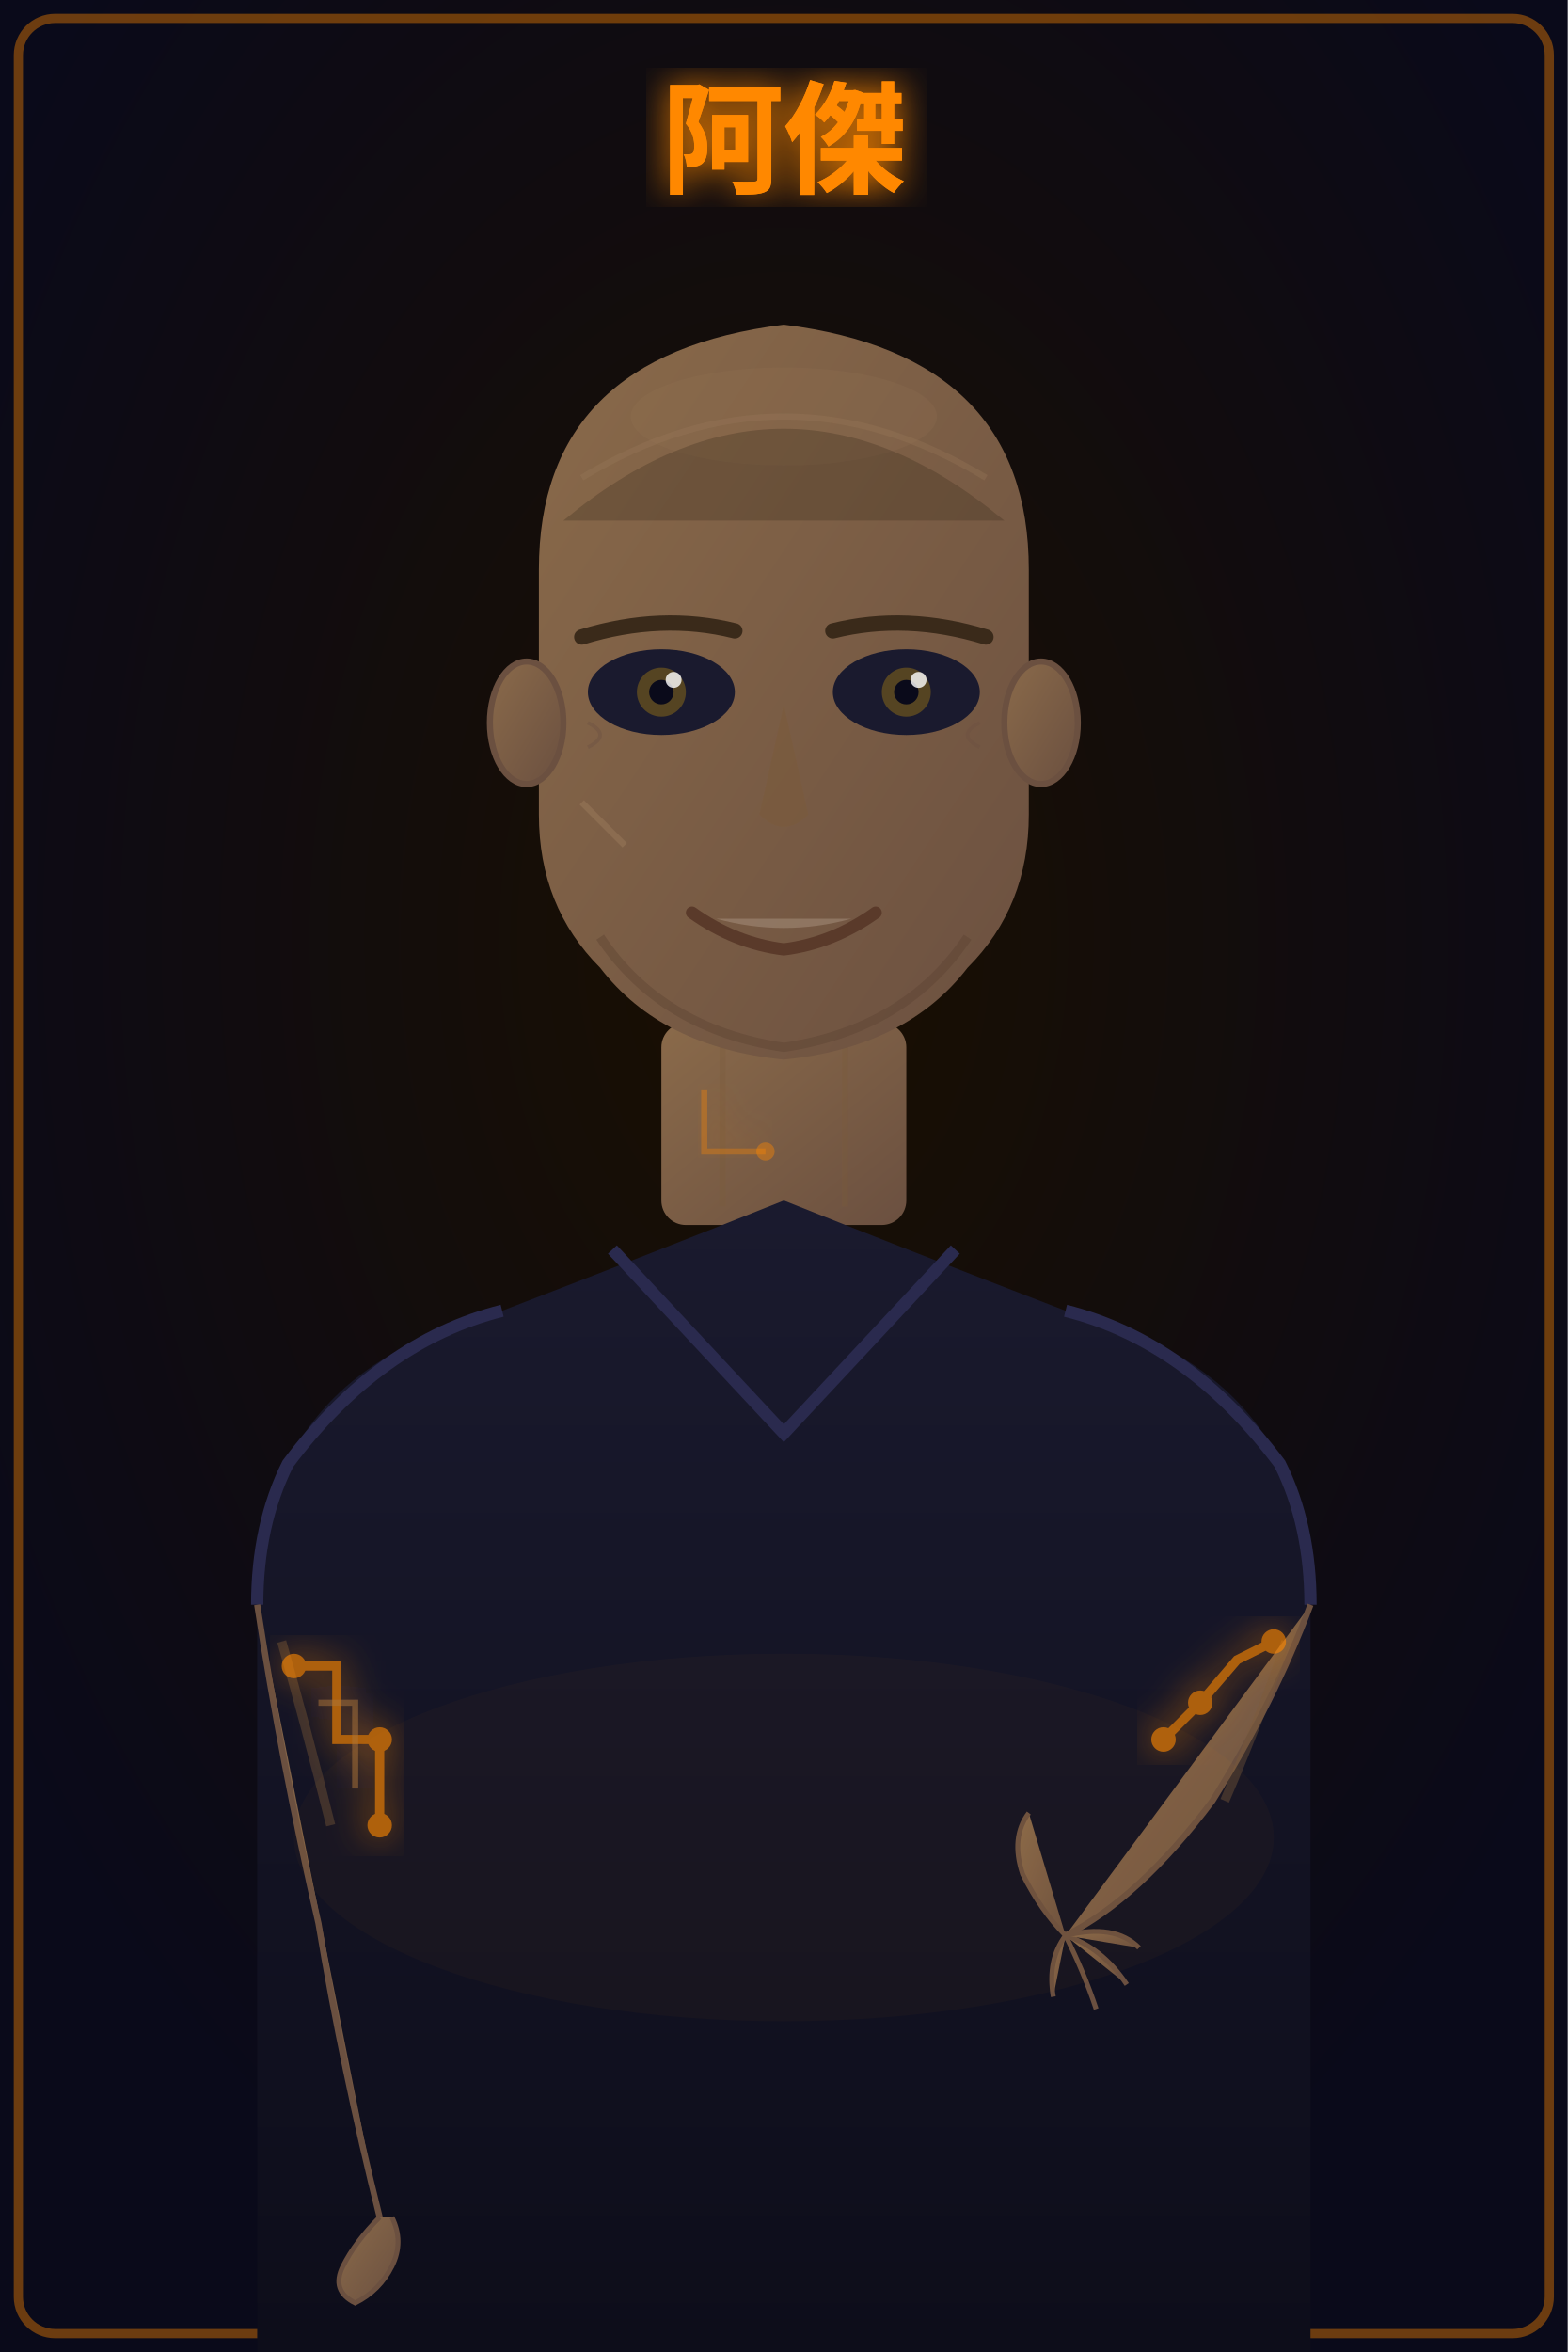
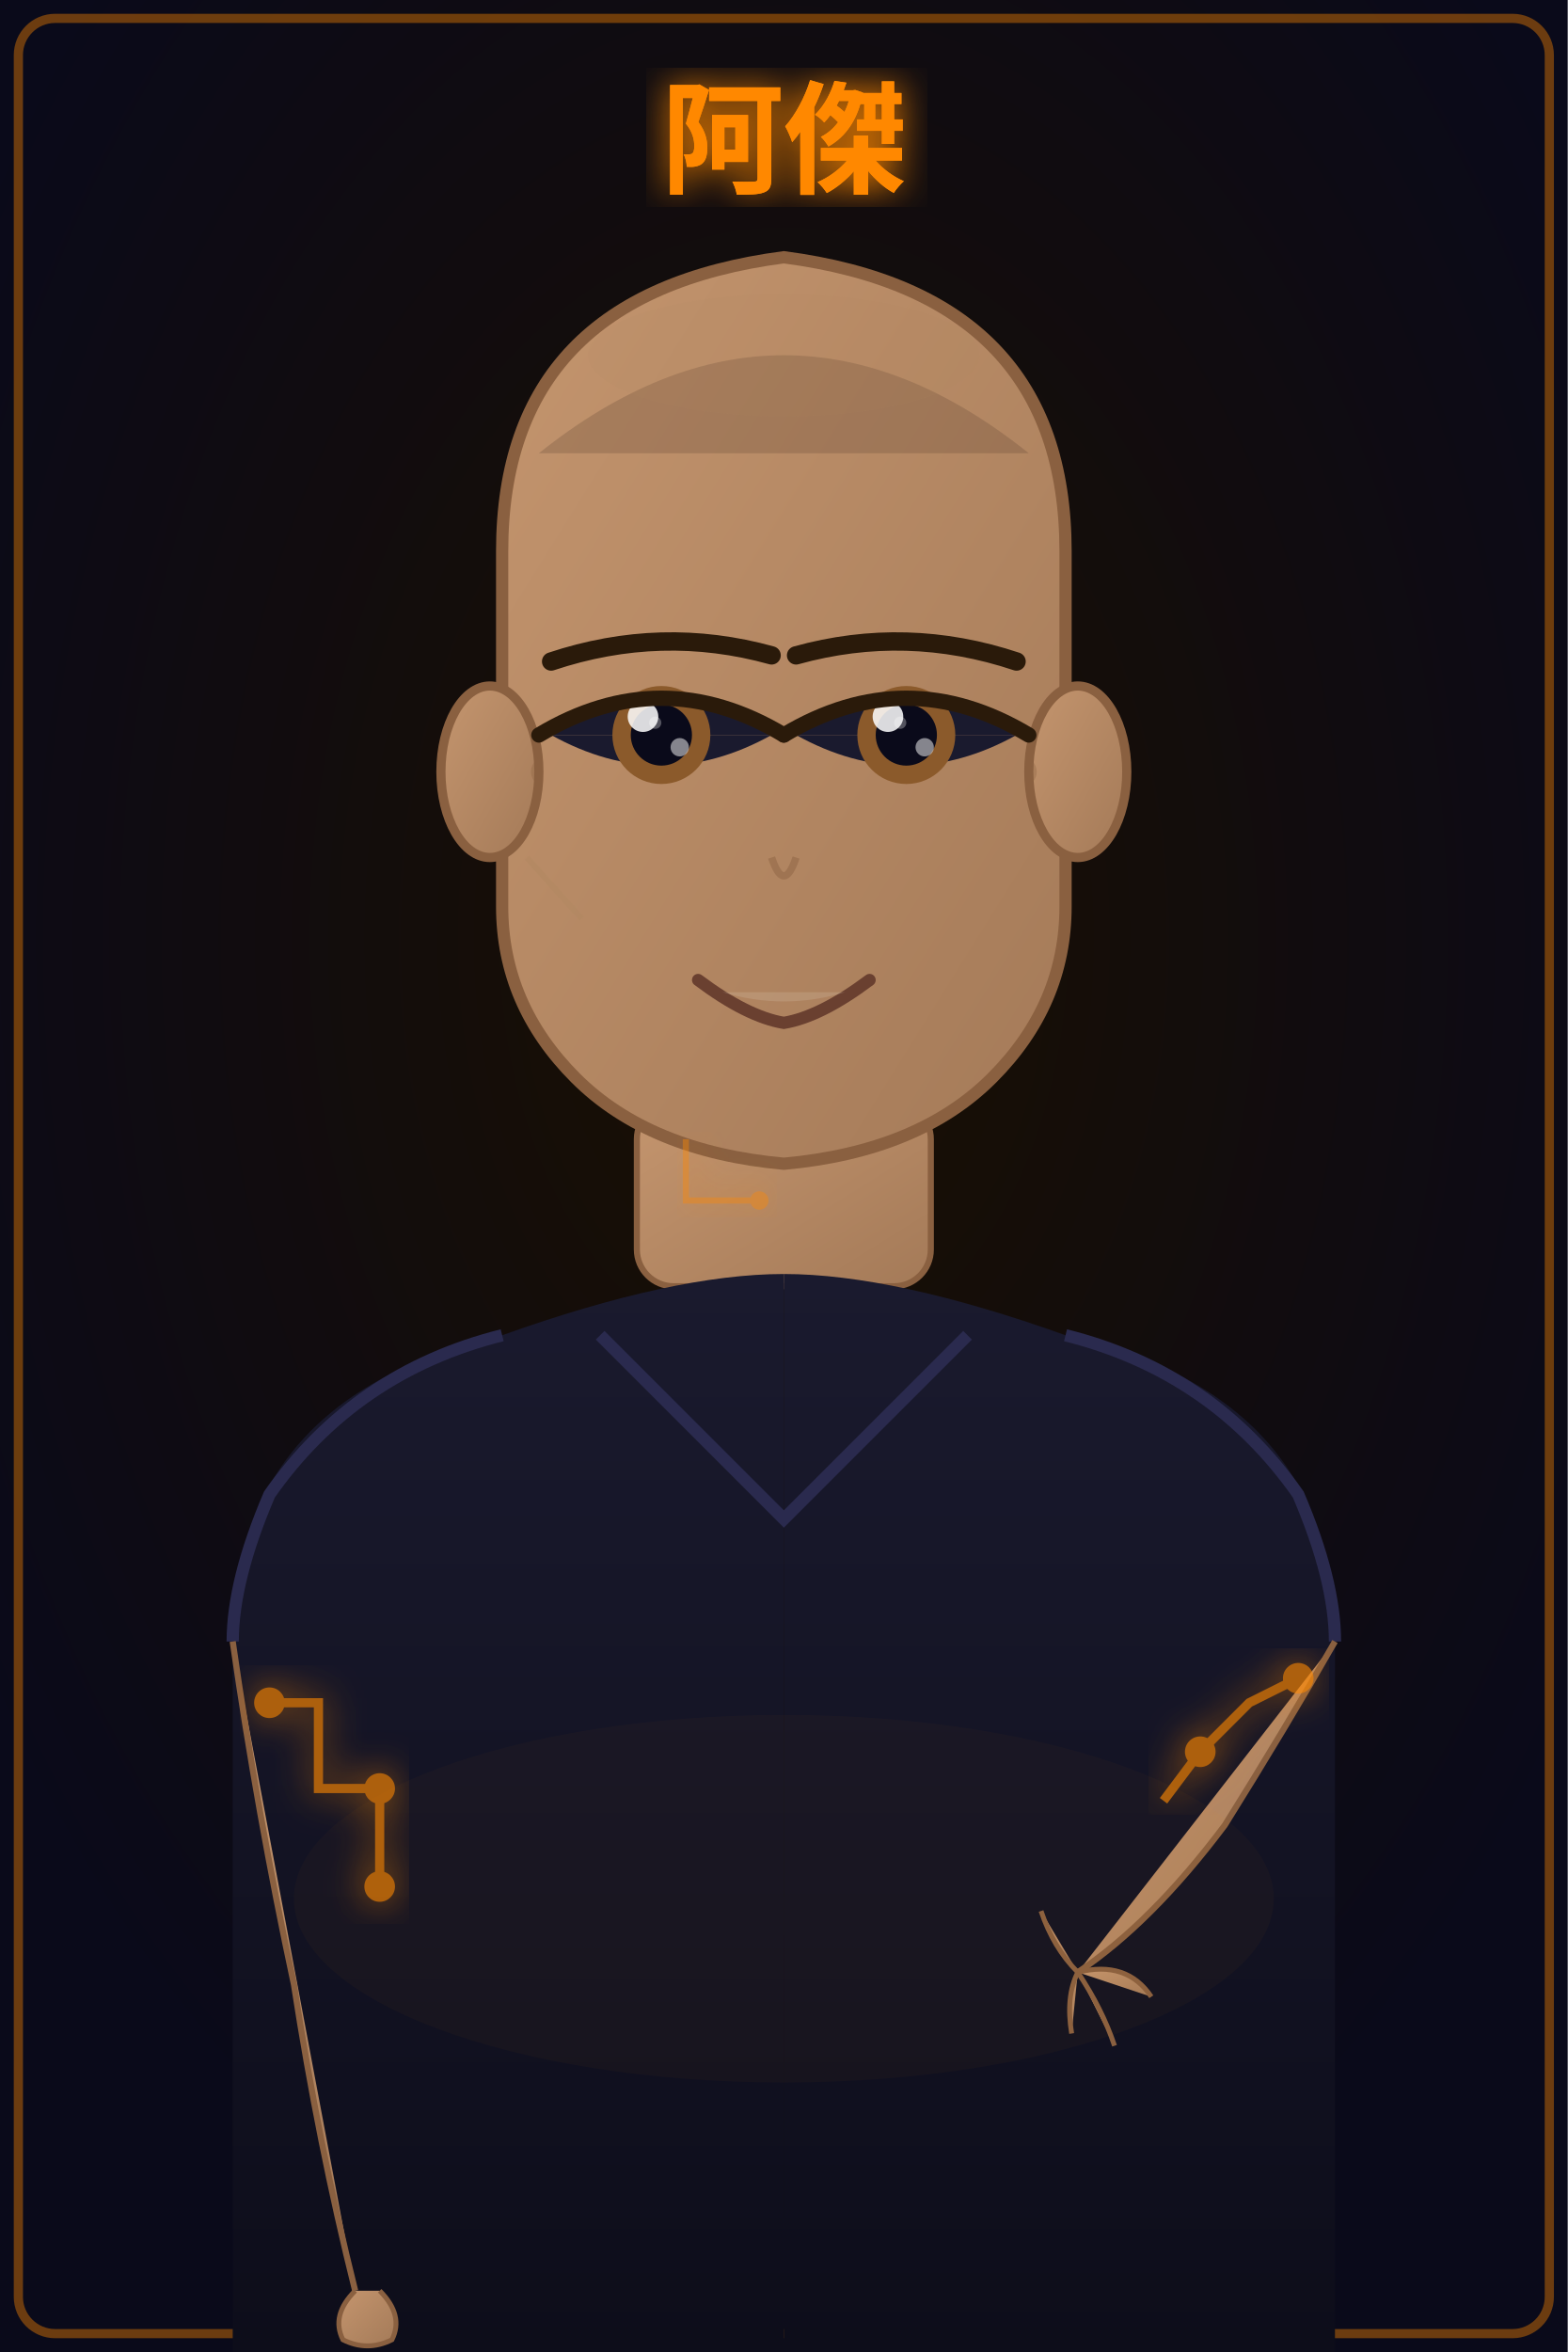
<svg xmlns="http://www.w3.org/2000/svg" width="256" height="384" viewBox="0 0 256 384">
  <defs>
    <radialGradient id="bg_glow" cx="50%" cy="40%" r="60%">
      <stop offset="0%" stop-color="#1a0f00" />
      <stop offset="100%" stop-color="#0a0a1a" />
    </radialGradient>
    <filter id="neon_orange">
      <feGaussianBlur stdDeviation="3" result="blur" />
      <feComposite in="SourceGraphic" in2="blur" operator="over" />
    </filter>
-     <filter id="soft_glow">
-       <feGaussianBlur stdDeviation="5" result="blur" />
-       <feComposite in="SourceGraphic" in2="blur" operator="over" />
-     </filter>
    <linearGradient id="skin_grad" x1="0%" y1="0%" x2="100%" y2="100%">
-       <stop offset="0%" stop-color="#8a6a4a" />
-       <stop offset="100%" stop-color="#6b5040" />
+       <stop offset="0%" stop-color="#c4956e" />
+       <stop offset="100%" stop-color="#a47a58" />
    </linearGradient>
    <linearGradient id="shirt_grad" x1="0%" y1="0%" x2="0%" y2="100%">
      <stop offset="0%" stop-color="#1a1a2e" />
      <stop offset="100%" stop-color="#0d0d1a" />
    </linearGradient>
  </defs>
  <rect width="256" height="384" fill="url(#bg_glow)" />
  <rect x="3" y="3" width="250" height="378" rx="6" fill="none" stroke="#ff8800" stroke-width="1.5" opacity="0.4" />
  <text x="128" y="30" font-family="'Courier New', monospace" font-size="20" font-weight="bold" fill="#ff8800" text-anchor="middle" filter="url(#neon_orange)">阿傑</text>
  <text x="128" y="30" font-family="'Courier New', monospace" font-size="20" font-weight="bold" fill="#ff8800" text-anchor="middle">阿傑</text>
-   <rect x="108" y="167" width="40" height="33" rx="4" fill="url(#skin_grad)" />
-   <line x1="118" y1="170" x2="118" y2="197" stroke="#7a5a3a" stroke-width="1" opacity="0.3" />
-   <line x1="138" y1="170" x2="138" y2="197" stroke="#7a5a3a" stroke-width="1" opacity="0.3" />
-   <path d="M128,196 Q128,210 128,220 L128,384 L42,384 L42,262 Q42,224 82,214 Q108,204 128,196 Z" fill="url(#shirt_grad)" />
-   <path d="M128,196 Q128,210 128,220 L128,384 L214,384 L214,262 Q214,224 174,214 Q148,204 128,196 Z" fill="url(#shirt_grad)" />
-   <path d="M82,214 Q62,219 47,239 Q42,249 42,262" fill="none" stroke="#2a2a4e" stroke-width="2" />
-   <path d="M174,214 Q194,219 209,239 Q214,249 214,262" fill="none" stroke="#2a2a4e" stroke-width="2" />
-   <path d="M42,262 Q46,288 52,314 Q56,338 62,362" fill="url(#skin_grad)" stroke="#6b5040" stroke-width="1" />
-   <path d="M62,362 Q58,366 56,370 Q54,374 58,376 Q62,374 64,370 Q66,366 64,362" fill="url(#skin_grad)" stroke="#6b5040" stroke-width="0.8" />
-   <path d="M214,262 Q208,278 198,294 Q186,310 174,316" fill="url(#skin_grad)" stroke="#6b5040" stroke-width="1" />
-   <path d="M174,316 Q170,312 167,306 Q165,300 168,296" fill="url(#skin_grad)" stroke="#6b5040" stroke-width="0.8" />
-   <path d="M174,316 Q171,320 172,326" fill="url(#skin_grad)" stroke="#6b5040" stroke-width="0.8" />
-   <path d="M174,316 Q177,322 179,328" fill="url(#skin_grad)" stroke="#6b5040" stroke-width="0.8" />
-   <path d="M174,316 Q180,318 184,324" fill="url(#skin_grad)" stroke="#6b5040" stroke-width="0.8" />
-   <path d="M174,316 Q182,314 186,318" fill="url(#skin_grad)" stroke="#6b5040" stroke-width="0.8" />
-   <path d="M46,268 Q50,282 54,298" fill="none" stroke="#7a5a3a" stroke-width="1.5" opacity="0.4" />
-   <path d="M210,268 Q206,280 200,294" fill="none" stroke="#7a5a3a" stroke-width="1.5" opacity="0.4" />
+   <rect x="104" y="180" width="48" height="30" rx="6" fill="url(#skin_grad)" stroke="#8a6040" stroke-width="1" />
+   <path d="M128,208 L128,384 L38,384 L38,268 Q38,228 82,218 Q110,208 128,208 Z" fill="url(#shirt_grad)" />
+   <path d="M128,208 L128,384 L218,384 L218,268 Q218,228 174,218 Q146,208 128,208 Z" fill="url(#shirt_grad)" />
+   <path d="M82,218 Q58,224 44,244 Q38,258 38,268" fill="none" stroke="#2a2a4e" stroke-width="2" />
+   <path d="M174,218 Q198,224 212,244 Q218,258 218,268" fill="none" stroke="#2a2a4e" stroke-width="2" />
+   <path d="M38,268 Q42,296 48,324 Q52,350 58,374" fill="url(#skin_grad)" stroke="#8a6040" stroke-width="1" />
+   <path d="M58,374 Q54,378 56,382 Q60,384 64,382 Q66,378 62,374" fill="url(#skin_grad)" stroke="#8a6040" stroke-width="0.8" />
+   <path d="M218,268 Q210,282 200,298 Q188,314 176,322" fill="url(#skin_grad)" stroke="#8a6040" stroke-width="1" />
+   <path d="M176,322 Q172,318 170,312" fill="url(#skin_grad)" stroke="#8a6040" stroke-width="0.8" />
+   <path d="M176,322 Q174,326 175,332" fill="url(#skin_grad)" stroke="#8a6040" stroke-width="0.8" />
+   <path d="M176,322 Q180,328 182,334" fill="url(#skin_grad)" stroke="#8a6040" stroke-width="0.8" />
+   <path d="M176,322 Q184,320 188,326" fill="url(#skin_grad)" stroke="#8a6040" stroke-width="0.8" />
  <g filter="url(#neon_orange)" opacity="0.65">
-     <path d="M48,272 L55,272 L55,284 L62,284 L62,298" fill="none" stroke="#ff8800" stroke-width="1.5" />
-     <circle cx="48" cy="272" r="2" fill="#ff8800" />
-     <circle cx="62" cy="284" r="2" fill="#ff8800" />
-     <circle cx="62" cy="298" r="2" fill="#ff8800" />
-     <path d="M52,278 L58,278 L58,292" fill="none" stroke="#ffaa44" stroke-width="1" opacity="0.5" />
+     <path d="M44,278 L52,278 L52,292 L62,292 L62,308" fill="none" stroke="#ff8800" stroke-width="1.5" />
+     <circle cx="44" cy="278" r="2.5" fill="#ff8800" />
+     <circle cx="62" cy="292" r="2.5" fill="#ff8800" />
+     <circle cx="62" cy="308" r="2.5" fill="#ff8800" />
  </g>
  <g filter="url(#neon_orange)" opacity="0.65">
-     <path d="M208,268 L202,271 L196,278 L190,284" fill="none" stroke="#ff8800" stroke-width="1.5" />
-     <circle cx="208" cy="268" r="2" fill="#ff8800" />
-     <circle cx="196" cy="278" r="2" fill="#ff8800" />
-     <circle cx="190" cy="284" r="2" fill="#ff8800" />
+     <path d="M212,274 L204,278 L196,286 L190,294" fill="none" stroke="#ff8800" stroke-width="1.5" />
+     <circle cx="212" cy="274" r="2.5" fill="#ff8800" />
+     <circle cx="196" cy="286" r="2.5" fill="#ff8800" />
  </g>
-   <path d="M100,204 L128,234 L156,204" fill="none" stroke="#2a2a4e" stroke-width="2" />
-   <path d="M88,93 Q88,58 128,53 Q168,58 168,93 L168,133 Q168,148 158,158 Q148,171 128,173 Q108,171 98,158 Q88,148 88,133 Z" fill="url(#skin_grad)" />
-   <path d="M98,153 Q108,168 128,171 Q148,168 158,153" fill="none" stroke="#5a4030" stroke-width="1.5" opacity="0.4" />
-   <path d="M95,78 Q128,58 161,78" fill="none" stroke="#9a7a5a" stroke-width="1" opacity="0.3" />
-   <ellipse cx="128" cy="68" rx="25" ry="8" fill="#9a7a5a" opacity="0.15" />
-   <path d="M92,85 Q128,55 164,85" fill="#3a2a1a" opacity="0.3" />
-   <ellipse cx="86" cy="118" rx="6" ry="10" fill="url(#skin_grad)" stroke="#6b5040" stroke-width="1" />
-   <ellipse cx="170" cy="118" rx="6" ry="10" fill="url(#skin_grad)" stroke="#6b5040" stroke-width="1" />
-   <ellipse cx="108" cy="113" rx="12" ry="7" fill="#1a1a2e" />
-   <ellipse cx="148" cy="113" rx="12" ry="7" fill="#1a1a2e" />
-   <circle cx="108" cy="113" r="4" fill="#554422" />
-   <circle cx="148" cy="113" r="4" fill="#554422" />
-   <circle cx="108" cy="113" r="2" fill="#0a0a1a" />
-   <circle cx="148" cy="113" r="2" fill="#0a0a1a" />
-   <circle cx="110" cy="111" r="1.3" fill="#ffffff" opacity="0.8" />
-   <circle cx="150" cy="111" r="1.3" fill="#ffffff" opacity="0.8" />
-   <path d="M96,118 Q100,120 96,122" fill="none" stroke="#6b5040" stroke-width="0.6" opacity="0.4" />
-   <path d="M160,118 Q156,120 160,122" fill="none" stroke="#6b5040" stroke-width="0.6" opacity="0.4" />
-   <path d="M95,104 Q108,100 120,103" fill="none" stroke="#3a2a1a" stroke-width="2.5" stroke-linecap="round" />
-   <path d="M136,103 Q148,100 161,104" fill="none" stroke="#3a2a1a" stroke-width="2.5" stroke-linecap="round" />
-   <path d="M128,115 L124,133 Q128,137 132,133 Z" fill="#7a5a3a" opacity="0.5" />
-   <path d="M113,149 Q120,154 128,155 Q136,154 143,149" fill="none" stroke="#5a3a2a" stroke-width="2" stroke-linecap="round" />
-   <path d="M117,150 Q128,153 139,150" fill="#ddccbb" opacity="0.25" />
-   <line x1="95" y1="131" x2="102" y2="138" stroke="#9a7a5a" stroke-width="1" opacity="0.5" />
-   <path d="M115,178 L115,188 L125,188" fill="none" stroke="#ff8800" stroke-width="1" opacity="0.35" filter="url(#neon_orange)" />
-   <circle cx="125" cy="188" r="1.5" fill="#ff8800" opacity="0.4" />
-   <ellipse cx="128" cy="300" rx="80" ry="30" fill="#ff8800" opacity="0.03" />
+   <path d="M98,218 L128,248 L158,218" fill="none" stroke="#2a2a4e" stroke-width="2" />
+   <path d="M82,90 Q82,48 128,42 Q174,48 174,90 L174,148 Q174,164 162,176 Q150,188 128,190 Q106,188 94,176 Q82,164 82,148 Z" fill="url(#skin_grad)" stroke="#8a6040" stroke-width="2" />
+   <path d="M88,74 Q128,42 168,74" fill="#5a4030" opacity="0.25" />
+   <ellipse cx="128" cy="58" rx="32" ry="10" fill="#b08860" opacity="0.1" />
+   <ellipse cx="80" cy="126" rx="8" ry="14" fill="url(#skin_grad)" stroke="#8a6040" stroke-width="1.5" />
+   <ellipse cx="176" cy="126" rx="8" ry="14" fill="url(#skin_grad)" stroke="#8a6040" stroke-width="1.5" />
+   <path d="M90,120 Q108,110 126,120" fill="#1a1a2e" />
+   <path d="M90,120 Q108,130 126,120" fill="#1a1a2e" />
+   <circle cx="108" cy="120" r="8" fill="#8b5a2b" />
+   <circle cx="108" cy="120" r="5" fill="#0a0a1a" />
+   <circle cx="105" cy="117" r="2.5" fill="#ffffff" opacity="0.85" />
+   <circle cx="111" cy="122" r="1.5" fill="#ffffff" opacity="0.5" />
+   <circle cx="107" cy="118" r="1" fill="#ffffff" opacity="0.3" />
+   <path d="M88,120 Q108,108 128,120" fill="none" stroke="#2a1a0a" stroke-width="2.5" stroke-linecap="round" />
+   <path d="M88,124 Q86,126 88,128" fill="none" stroke="#8a6040" stroke-width="0.6" opacity="0.35" />
+   <path d="M130,120 Q148,110 166,120" fill="#1a1a2e" />
+   <path d="M130,120 Q148,130 166,120" fill="#1a1a2e" />
+   <circle cx="148" cy="120" r="8" fill="#8b5a2b" />
+   <circle cx="148" cy="120" r="5" fill="#0a0a1a" />
+   <circle cx="145" cy="117" r="2.5" fill="#ffffff" opacity="0.85" />
+   <circle cx="151" cy="122" r="1.5" fill="#ffffff" opacity="0.5" />
+   <circle cx="147" cy="118" r="1" fill="#ffffff" opacity="0.3" />
+   <path d="M128,120 Q148,108 168,120" fill="none" stroke="#2a1a0a" stroke-width="2.5" stroke-linecap="round" />
+   <path d="M168,124 Q170,126 168,128" fill="none" stroke="#8a6040" stroke-width="0.6" opacity="0.35" />
+   <path d="M90,108 Q108,102 126,107" fill="none" stroke="#2a1a0a" stroke-width="3" stroke-linecap="round" />
+   <path d="M130,107 Q148,102 166,108" fill="none" stroke="#2a1a0a" stroke-width="3" stroke-linecap="round" />
+   <path d="M126,140 Q128,146 130,140" fill="none" stroke="#8a6040" stroke-width="1.2" opacity="0.45" />
+   <path d="M114,160 Q122,166 128,167 Q134,166 142,160" fill="none" stroke="#6a4030" stroke-width="2" stroke-linecap="round" />
+   <path d="M118,162 Q128,165 138,162" fill="#ddccbb" opacity="0.2" />
+   <line x1="86" y1="140" x2="95" y2="150" stroke="#b08860" stroke-width="1" opacity="0.4" />
+   <g filter="url(#neon_orange)" opacity="0.4">
+     <path d="M112,186 L112,196 L124,196" fill="none" stroke="#ff8800" stroke-width="1" />
+     <circle cx="124" cy="196" r="1.5" fill="#ff8800" />
+   </g>
+   <ellipse cx="128" cy="310" rx="80" ry="30" fill="#ff8800" opacity="0.03" />
</svg>
